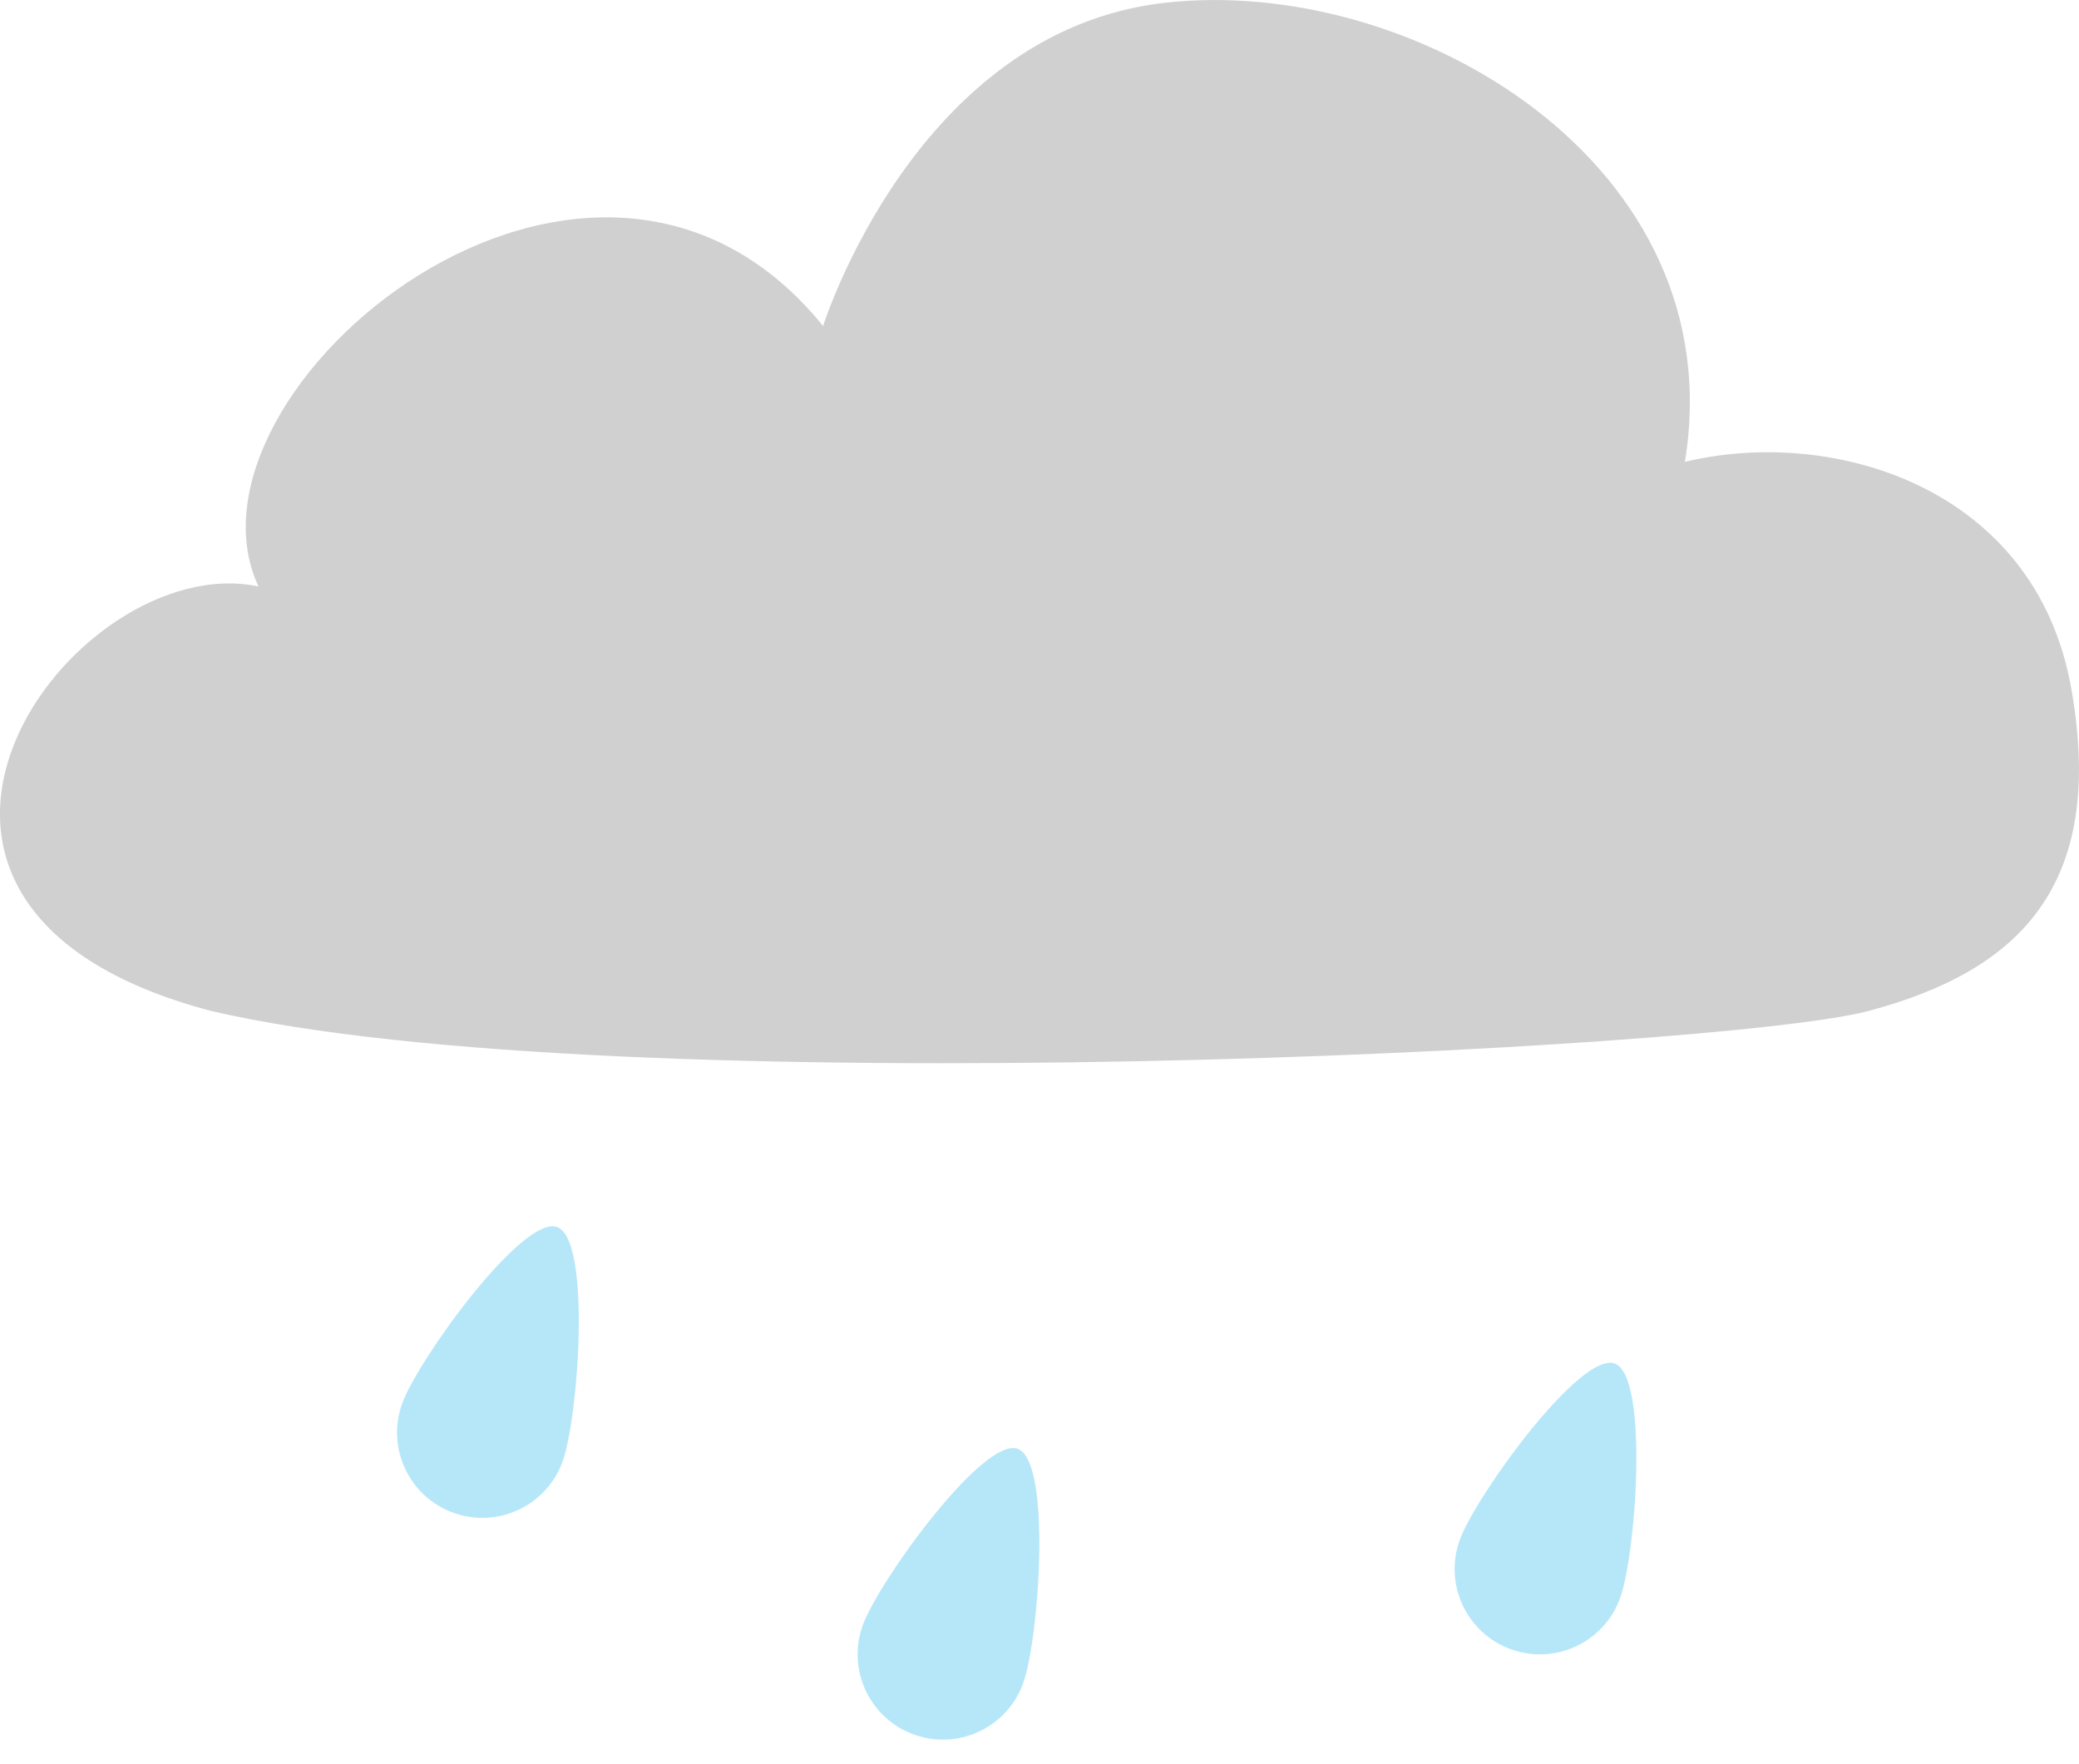
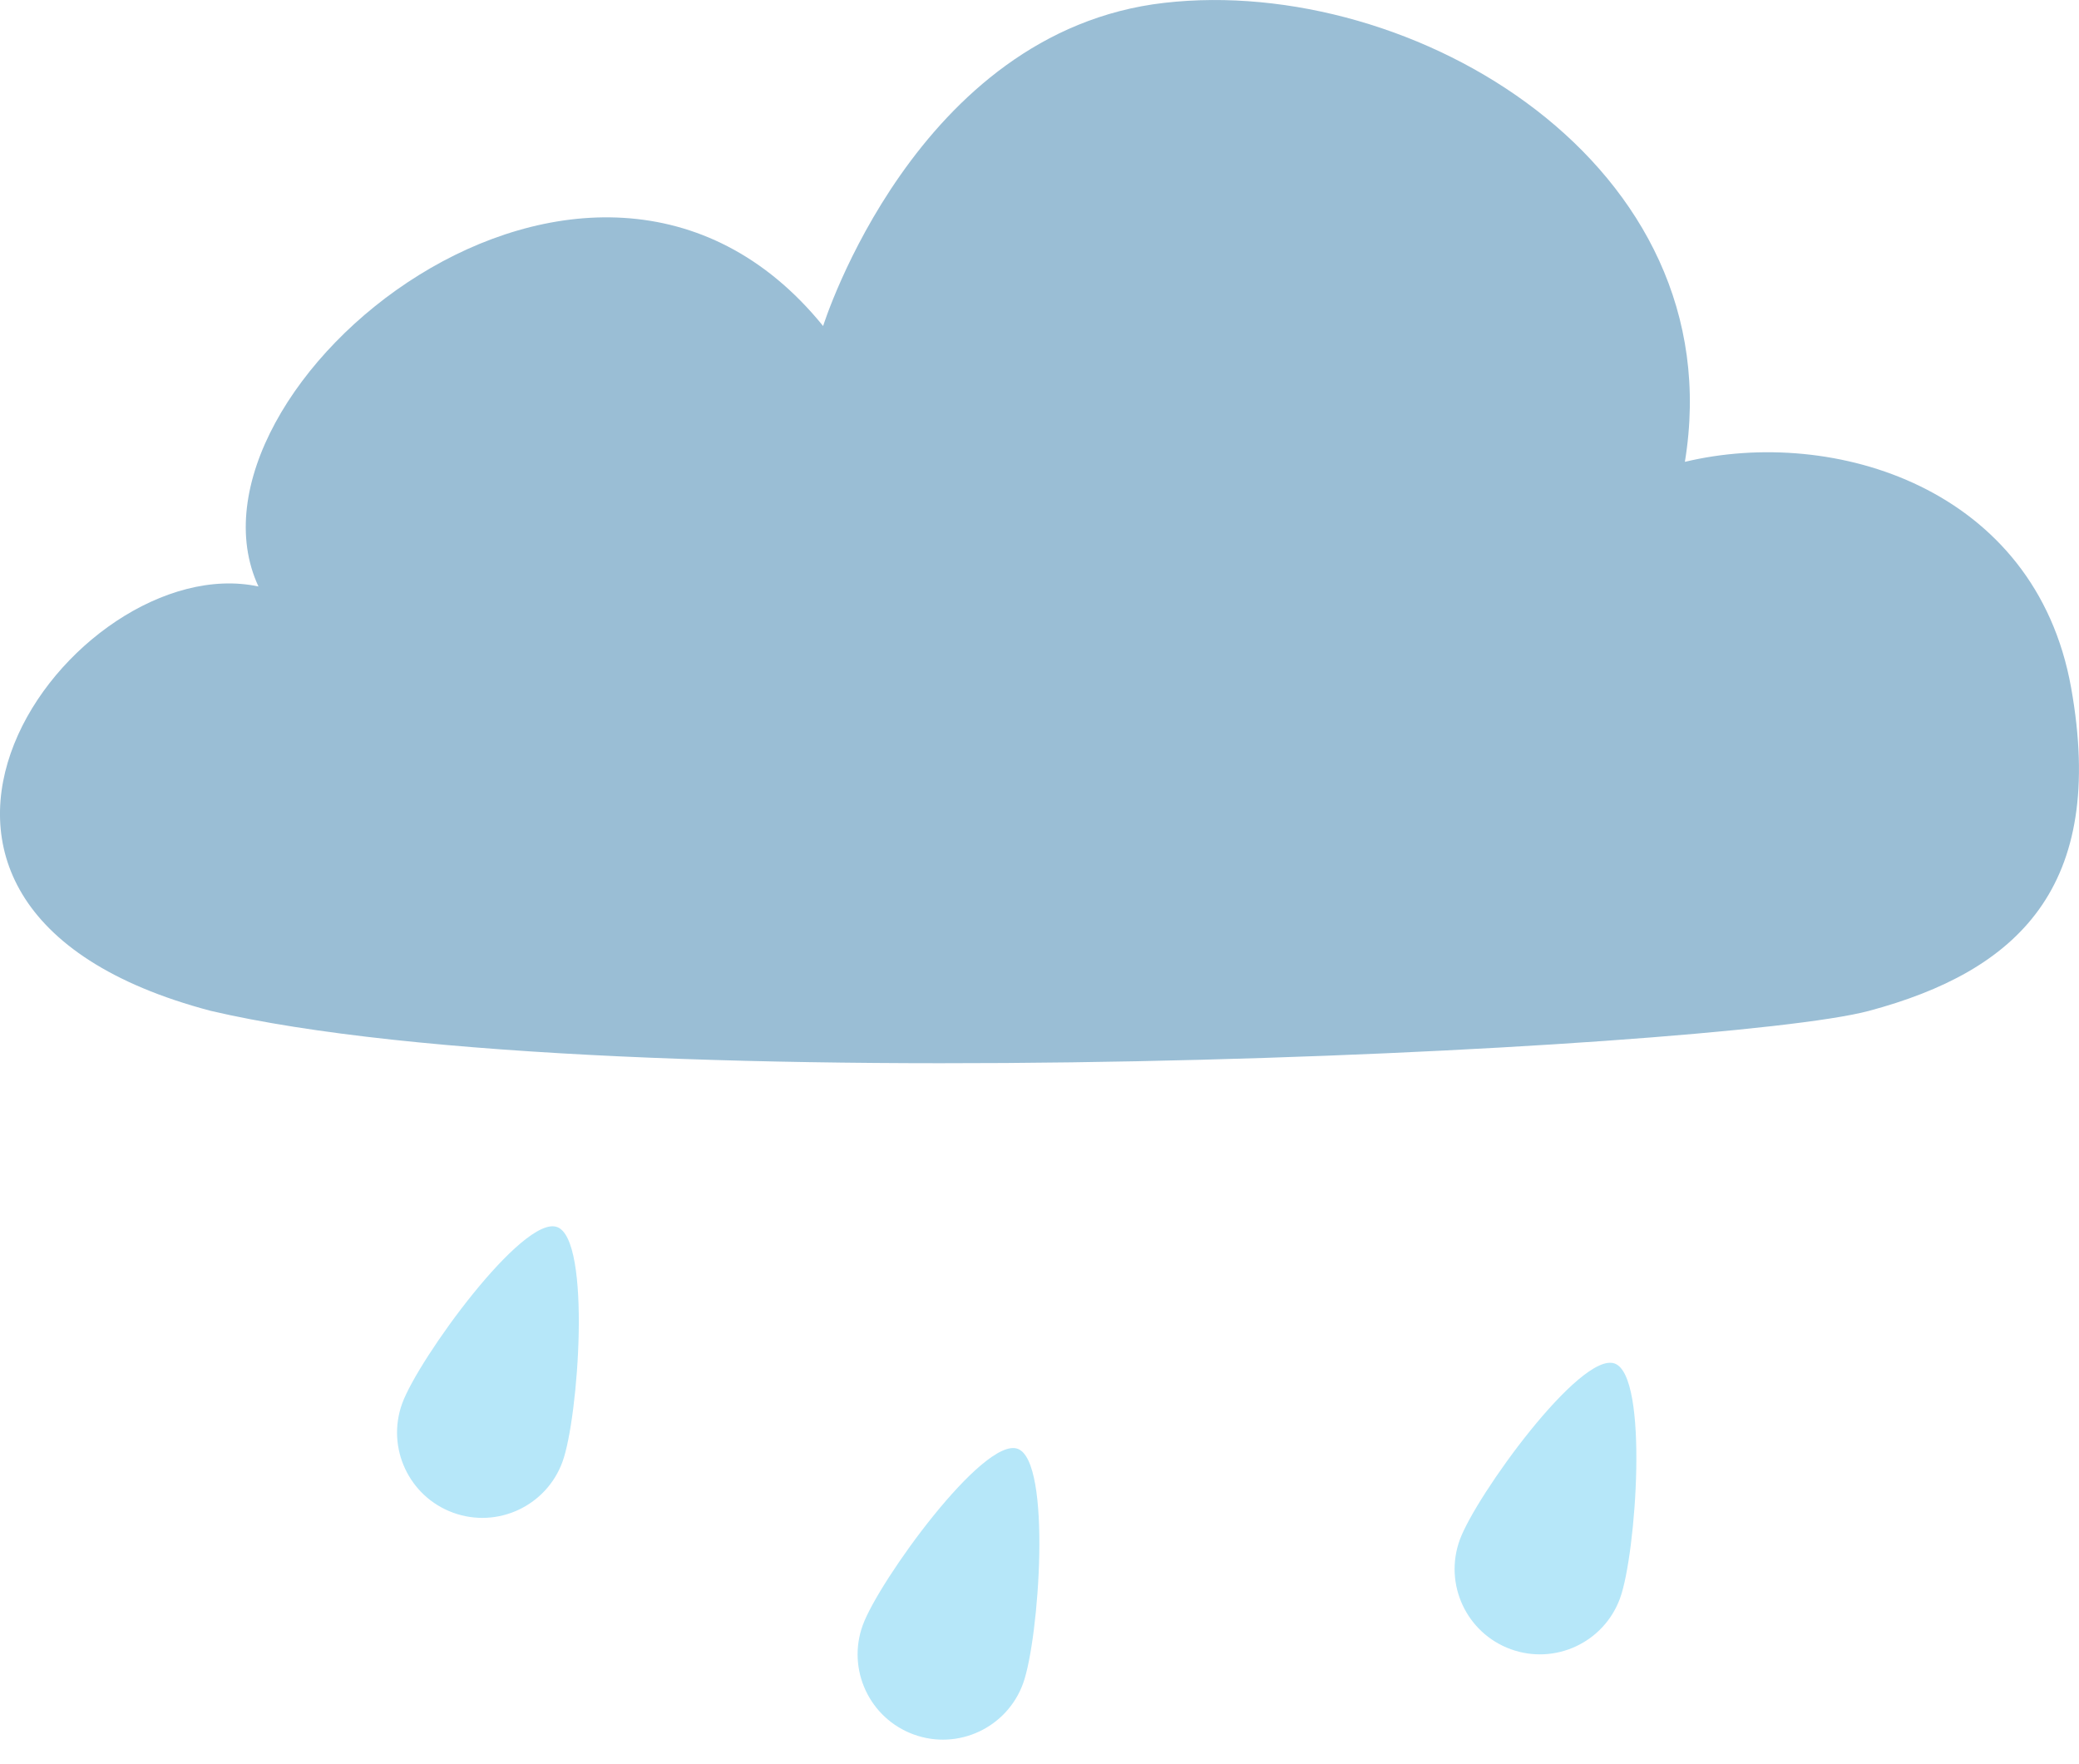
<svg xmlns="http://www.w3.org/2000/svg" width="104.145" height="88.34" viewBox="0 0 104.145 88.34">
  <g id="_14" data-name="14" transform="translate(-175.327 -149.699)">
-     <path id="路径_9" data-name="路径 9" d="M2205.886,211.775c20.3,4.744,75.647,1.987,83.065,0s11.919-6.167,10.126-16.188-11.89-13.1-19.348-11.312c2.448-14.9-13.605-24.417-26.075-22.991s-17.094,16.188-17.094,16.188c-11.679-14.4-32.861,3.229-28.285,13.046C2198.991,188.535,2185.718,206.46,2205.886,211.775Z" transform="translate(-2020 -11.443)" fill="#d0d0d0" />
+     <path id="路径_9" data-name="路径 9" d="M2205.886,211.775c20.3,4.744,75.647,1.987,83.065,0s11.919-6.167,10.126-16.188-11.89-13.1-19.348-11.312c2.448-14.9-13.605-24.417-26.075-22.991s-17.094,16.188-17.094,16.188c-11.679-14.4-32.861,3.229-28.285,13.046C2198.991,188.535,2185.718,206.46,2205.886,211.775Z" transform="translate(-2020 -11.443)" fill="#9abed5" />
    <g id="组_28" data-name="组 28" transform="translate(194.014 209.699)">
      <path id="路径_11" data-name="路径 11" d="M4.272,0C6.1,0,8.545,8.6,8.545,10.955a4.272,4.272,0,0,1-8.545,0C0,8.6,2.447,0,4.272,0Z" transform="translate(5.208 0) rotate(20)" fill="#b6e7f9" />
      <path id="路径_12" data-name="路径 12" d="M4.272,0C6.1,0,8.545,8.6,8.545,10.955a4.272,4.272,0,0,1-8.545,0C0,8.6,2.447,0,4.272,0Z" transform="translate(28.279 11.108) rotate(20)" fill="#b6e7f9" />
      <path id="路径_13" data-name="路径 13" d="M4.272,0C6.1,0,8.545,8.6,8.545,10.955a4.272,4.272,0,0,1-8.545,0C0,8.6,2.447,0,4.272,0Z" transform="translate(58.185 6.836) rotate(20)" fill="#b6e7f9" />
    </g>
  </g>
</svg>
